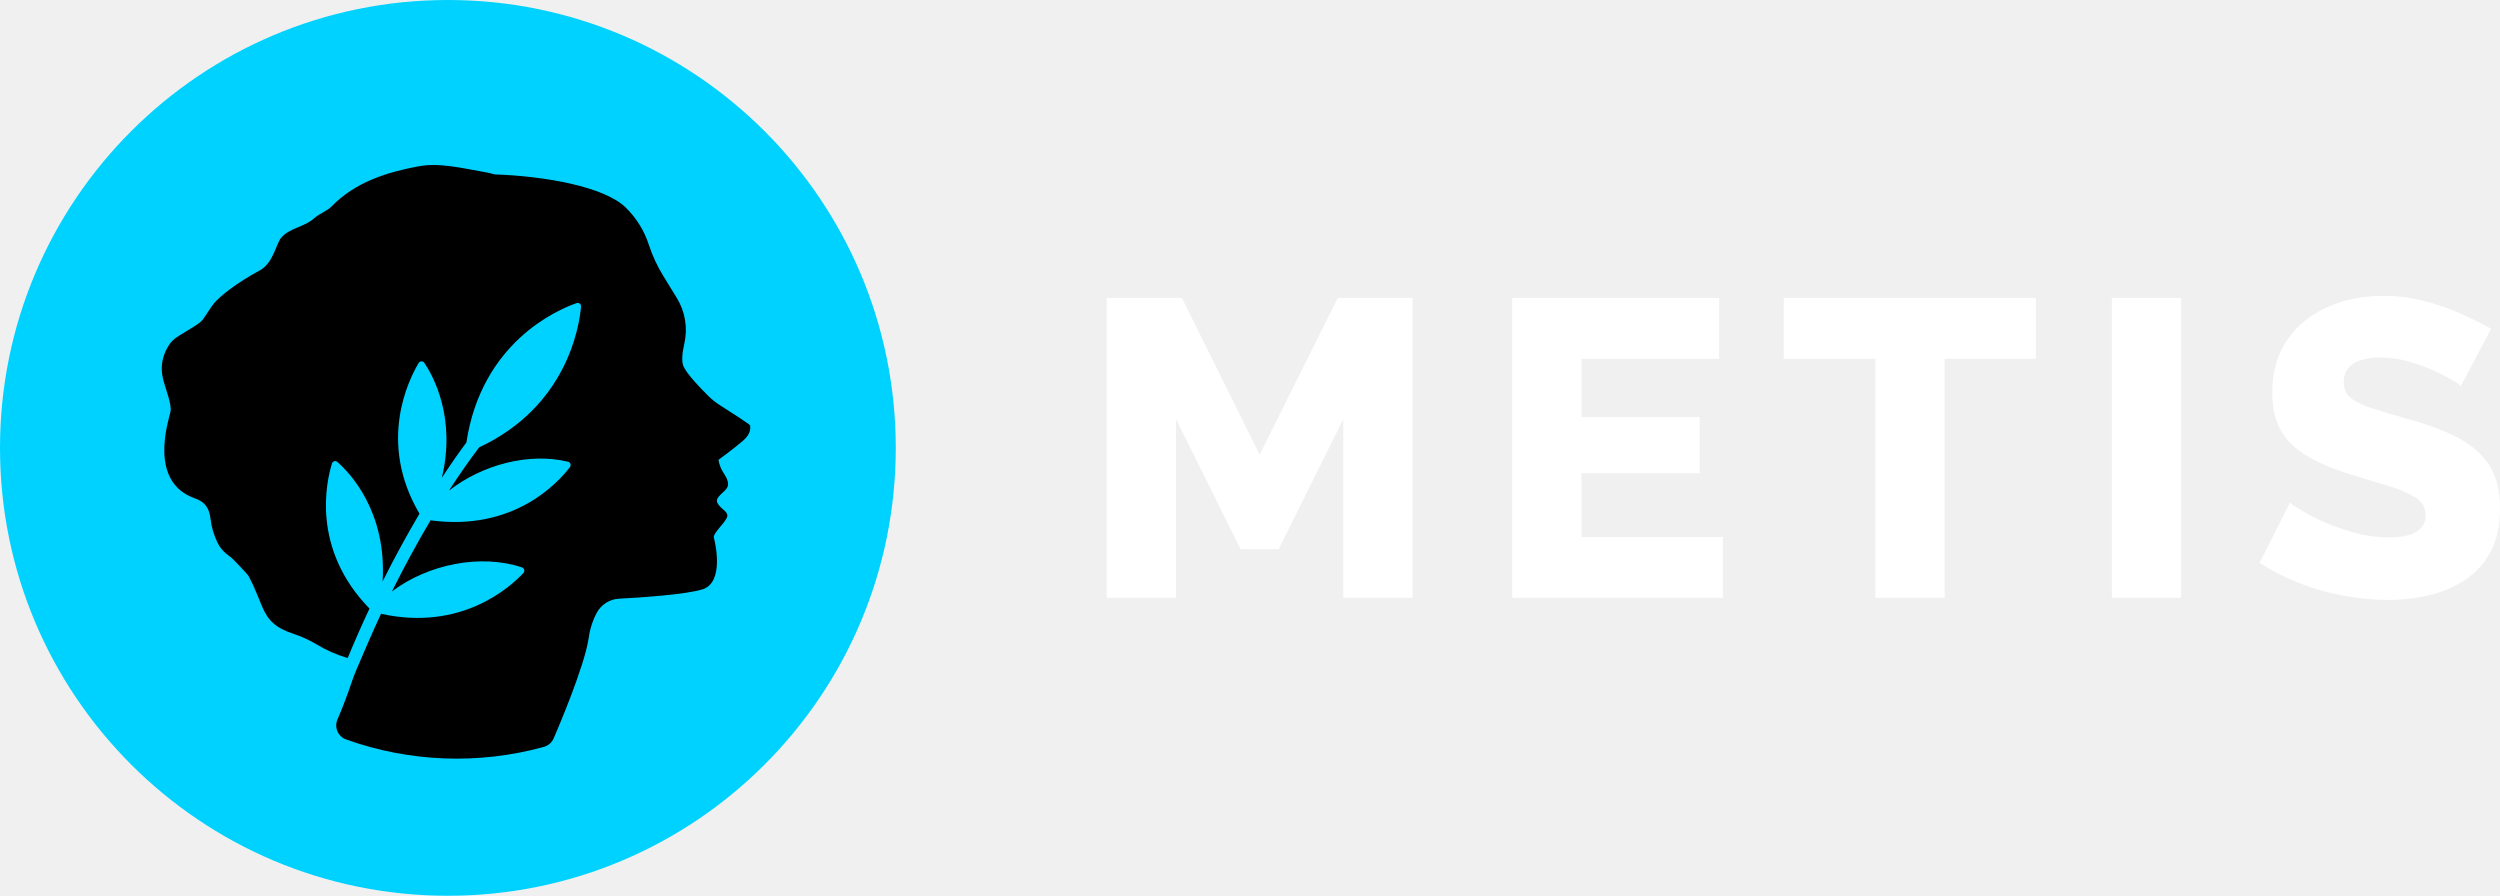
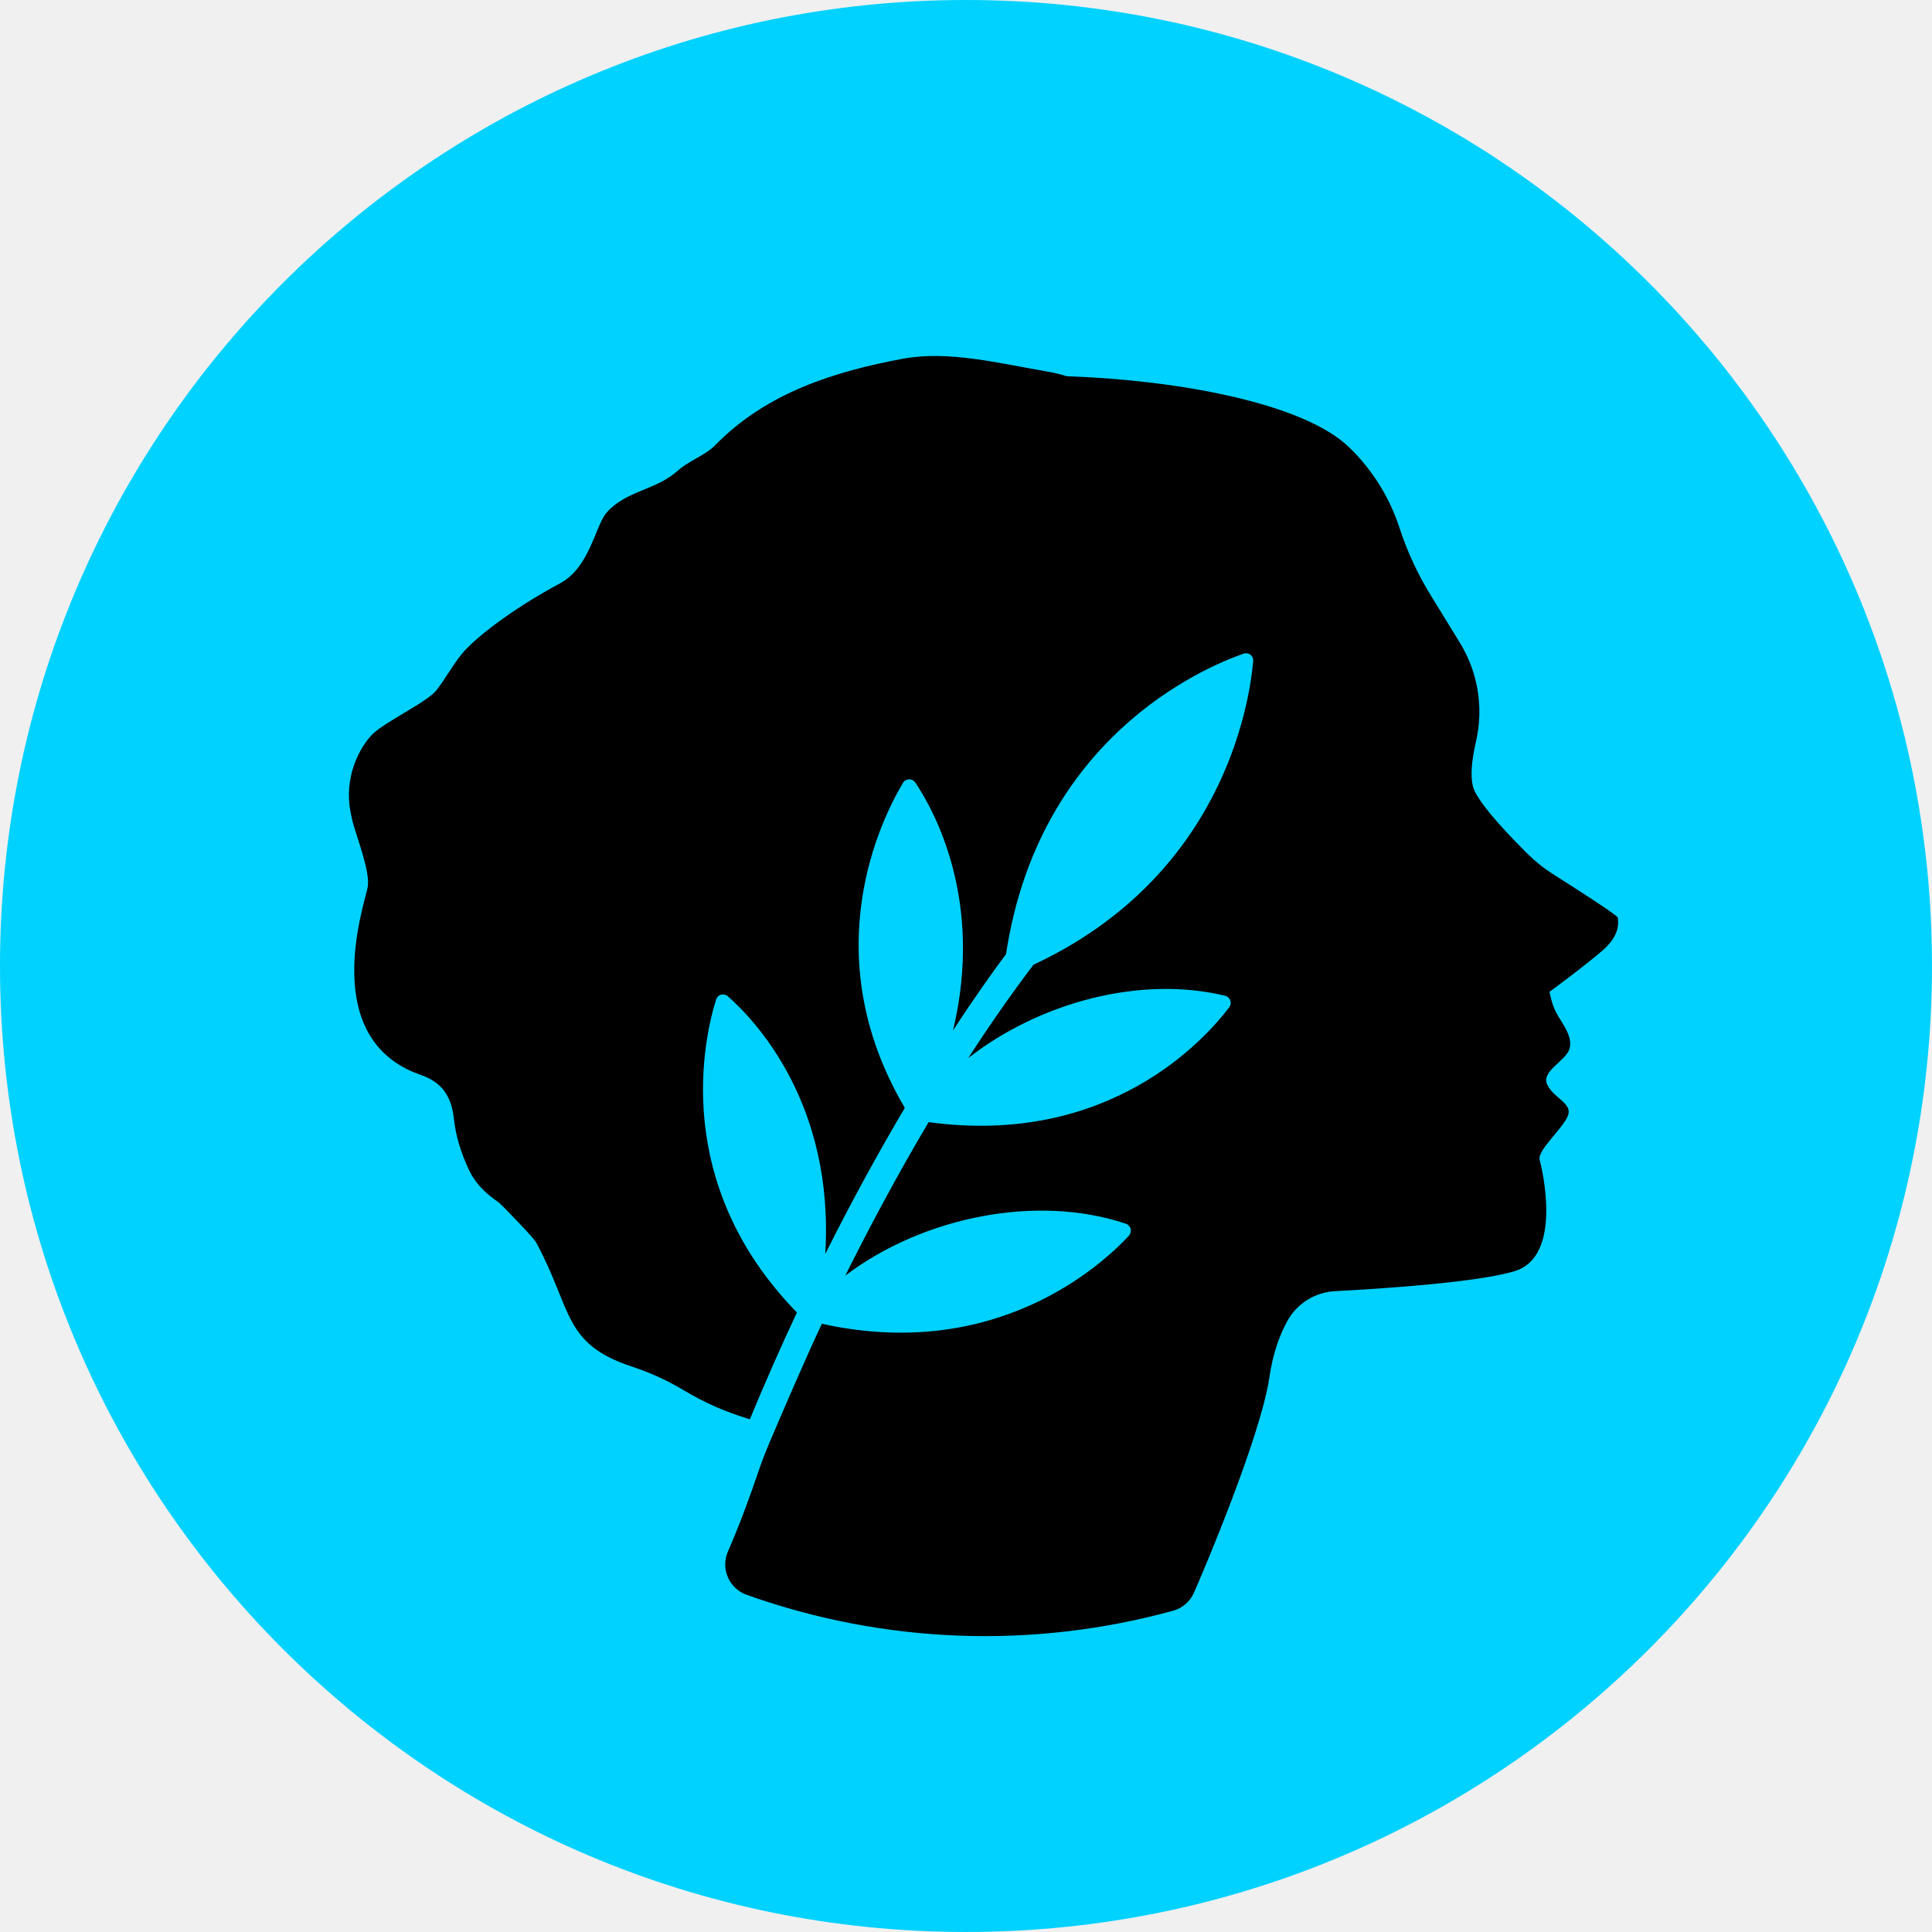
- <svg xmlns="http://www.w3.org/2000/svg" viewBox="0 0 3000 1074.93">
+ <svg xmlns="http://www.w3.org/2000/svg" viewBox="0 0 1500 1500.01">
  <defs>
-     <style>.cls-1{fill:#00d2ff;}.cls-2{fill:#fff;}</style>
+     <style>.cls-1{fill:#00d2ff;}</style>
  </defs>
  <g id="Capa_2" data-name="Capa 2">
    <g id="Capa_1-2" data-name="Capa 1">
-       <path class="cls-1" d="M1074.93,537.47C1074.93,240.63,834.3,0,537.46,0S0,240.63,0,537.47s240.63,537.46,537.46,537.46,537.47-240.63,537.47-537.46" />
-       <path d="M900.18,510.64c0-1.28-23.26-16.14-35.51-23.9A86.08,86.08,0,0,1,850,475.15c-9.16-9.06-24.43-24.89-29.41-34.63-3.19-6.23-1.88-17.44.6-28.14a73.38,73.38,0,0,0-9.06-54.88l-15.92-25.93a174.53,174.53,0,0,1-17.55-37.71A109.68,109.68,0,0,0,750.8,249c-25.9-25.27-97.6-37.71-157.16-39.7a100.22,100.22,0,0,0-11.21-2.66c-26.53-4.52-54.8-11.81-80.18-7.07-37.69,7-75.79,18.82-104.22,48-5.74,5.88-14.69,8.66-20.87,14.23-12.24,11.05-28.73,11.05-39.61,23.33-6.37,7.15-9.31,30.52-26,39.45-27.61,14.8-48,31.1-54.74,39.43-5.06,6.25-9,13.57-13.91,20-5,6.56-28.81,17.66-35.73,24.6s-16.18,23.84-12,43.81c.39,1.82.71,3.32,1,4.54,2.72,10.15,10.12,28.55,8.41,37-2,10-27.67,84.41,29.71,104.24,12,4.14,17,12.19,18.32,24.44A89.31,89.31,0,0,0,261,651.2c5.22,11,15.51,17,16.35,17.74,3.46,3,19.56,19.86,20.89,22.31,20.36,37.63,14.64,56.43,53.61,69.22a142.43,142.43,0,0,1,28.67,13.15,155.43,155.43,0,0,0,35.13,15.56c.36.1.9.29,1.54.52,8.66-20.92,17.44-40.76,26.19-59.44-70.16-71.93-51.71-152.52-45-174.11a4,4,0,0,1,6.5-1.81c14.72,12.9,59.48,59.42,54.23,143.42,15.48-30.92,30.53-58.1,44.28-81.32-50.62-85.79-12.9-161-1-180.82a4,4,0,0,1,6.82-.19c10.32,15.32,38.37,65.55,21,137.91,12.59-19.24,22.81-33.49,29.49-42.43C577.82,411.29,668.16,372,691.9,363.72a4,4,0,0,1,5.35,4.16c-2.19,24.73-17.44,120-122.22,168.91-12.6,16.59-24.73,34.05-36.33,52,40.07-31.31,96.21-46,142.88-34.73a4.06,4.06,0,0,1,2.36,6.38c-13.41,17.76-66.76,77.65-167.27,63.93-17,28.63-32.55,57.65-46.37,85.39,43.41-32.83,106.82-45.41,156-28.88a4.11,4.11,0,0,1,1.79,6.68c-15.28,16.44-74.11,70.42-170.84,49-9.07,19.16-22.59,50.67-29.19,66.24-2.27,5.36-4.36,10.77-6.22,16.28-4.28,12.68-10.05,28.5-16.92,44.34a17.94,17.94,0,0,0,10.55,24,394.41,394.41,0,0,0,237.34,8.8,17.83,17.83,0,0,0,11.59-10.29c1.63-3.86,3.24-7.52,3.24-7.52S701.42,800,706.39,765.83a90.4,90.4,0,0,1,9.88-30.78,32.18,32.18,0,0,1,26.45-16.62c25.71-1.36,80.46-4.95,100.38-11.26,26.47-8.41,15-56.63,13.57-61.82s12.74-17.28,15.65-24.33-7.16-9.47-11.27-17.22,10.21-13.3,12.25-20.33-4.66-14.75-7.37-19.94a42.82,42.82,0,0,1-3.76-11.7s19.37-14.18,29.66-23.13,8.38-16.32,8.35-18.06" />
-       <polygon class="cls-2" points="1611.91 717.38 1611.91 503.01 1534.37 659.1 1488.76 659.1 1411.22 503.01 1411.22 717.38 1328.1 717.38 1328.1 357.56 1418.31 357.56 1511.57 545.58 1605.32 357.56 1695.02 357.56 1695.02 717.38 1611.91 717.38" />
-       <polygon class="cls-2" points="2067.51 644.4 2067.51 717.38 1814.62 717.38 1814.62 357.56 2062.95 357.56 2062.95 430.53 1897.73 430.53 1897.73 500.47 2039.63 500.47 2039.63 567.87 1897.73 567.87 1897.73 644.4 2067.51 644.4" />
-       <polygon class="cls-2" points="2443.04 430.53 2333.58 430.53 2333.58 717.38 2250.46 717.38 2250.46 430.53 2140.49 430.53 2140.49 357.56 2443.04 357.56 2443.04 430.53" />
-       <rect class="cls-2" x="2534.26" y="357.56" width="83.12" height="359.82" />
-       <path class="cls-2" d="M2952.86,463.47q-1.52-2.52-10.64-7.85a235.81,235.81,0,0,0-22.8-11.4,219,219,0,0,0-29.9-10.64,119,119,0,0,0-32.44-4.56q-21.28,0-32.94,7.3t-11.66,22.39q0,12.07,8.87,19.12t25.6,12.34q16.71,5.28,41.05,12.32,34.45,9.06,59.8,21.9t38.77,33Q3000,577.49,3000,610.7q0,30.21-11.15,51.09a92.7,92.7,0,0,1-30.16,33.72,130.61,130.61,0,0,1-43.33,18.61,215.88,215.88,0,0,1-50.17,5.79,284.8,284.8,0,0,1-54-5.32,303.71,303.71,0,0,1-53-15.2,242.84,242.84,0,0,1-46.62-24.07l36.49-72.47q2,2.53,13.18,9.37a239.77,239.77,0,0,0,27.62,14.19,256.81,256.81,0,0,0,36.74,12.92,153.53,153.53,0,0,0,41.05,5.58q22.29,0,33.2-6.95t10.89-19.35q0-13.61-11.4-21.17t-30.92-13.6q-19.52-6-44.85-13.61-33-10.08-54.48-22.68t-31.93-30.74q-10.38-18.15-10.38-45.37,0-37.8,18-63.75t48.39-39.31Q2823.64,355,2859.61,355a195.19,195.19,0,0,1,48.91,6.08,282.33,282.33,0,0,1,44.09,15.21q20.54,9.12,36.74,18.24Z" />
+       <path class="cls-1" d="M1500,750C1500,335.79,1164.22,0,750,0S0,335.79,0,750s335.78,750,750,750,750-335.79,750-750" />
+       <path d="M1256.15,712.56c0-1.78-32.47-22.52-49.55-33.34a119.9,119.9,0,0,1-20.43-16.17c-12.79-12.64-34.09-34.74-41-48.34-4.45-8.69-2.62-24.33.84-39.25a102.4,102.4,0,0,0-12.65-76.59l-22.22-36.18a244.46,244.46,0,0,1-24.49-52.62,153,153,0,0,0-38.91-62.55c-36.15-35.26-136.2-52.62-219.31-55.39a134.68,134.68,0,0,0-15.64-3.72c-37-6.3-76.48-16.48-111.9-9.87-52.58,9.79-105.74,26.27-145.42,66.93-8,8.21-20.5,12.08-29.12,19.86-17.09,15.42-40.1,15.42-55.28,32.54-8.89,10-13,42.61-36.3,55.06-38.54,20.65-67.06,43.4-76.4,55-7.06,8.73-12.53,18.94-19.4,27.86-7,9.15-40.21,24.64-49.86,34.33s-22.59,33.27-16.78,61.13c.54,2.54,1,4.64,1.33,6.34,3.8,14.16,14.13,39.83,11.74,51.6-2.78,13.93-38.62,117.78,41.46,145.46,16.67,5.77,23.73,17,25.55,34.1,1.41,12.76,5.2,25.85,11.85,39.94,7.29,15.37,21.64,23.73,22.81,24.75,4.83,4.26,27.31,27.72,29.16,31.14,28.41,52.51,20.43,78.75,74.81,96.59a198.58,198.58,0,0,1,40,18.34,215.88,215.88,0,0,0,49,21.72c.5.14,1.26.41,2.15.73,12.08-29.19,24.33-56.88,36.54-82.94-97.89-100.38-72.15-212.84-62.76-243a5.61,5.61,0,0,1,9.07-2.54c20.54,18,83,82.93,75.67,200.14,21.6-43.14,42.61-81.08,61.8-113.47-70.64-119.72-18-224.66-1.41-252.33a5.65,5.65,0,0,1,9.53-.26c14.4,21.38,53.53,91.47,29.3,192.45,17.57-26.86,31.83-46.74,41.15-59.22,25.24-166.92,151.3-221.69,184.43-233.3a5.61,5.61,0,0,1,7.47,5.8c-3.06,34.52-24.34,167.44-170.56,235.7-17.57,23.15-34.5,47.52-50.69,72.52C807.64,777.87,886,757.3,951.1,773.1a5.68,5.68,0,0,1,3.3,8.91C935.68,806.79,861.23,890.37,721,871.22c-23.7,39.95-45.42,80.43-64.7,119.15C716.85,944.55,805.34,927,874,950.07a5.74,5.74,0,0,1,2.5,9.32c-21.32,23-103.42,98.27-238.4,68.38-12.65,26.74-31.52,70.71-40.73,92.44-3.17,7.47-6.09,15-8.68,22.71-6,17.7-14,39.78-23.61,61.87a25,25,0,0,0,14.72,33.46A550.24,550.24,0,0,0,911,1250.52a24.84,24.84,0,0,0,16.18-14.35c2.27-5.39,4.51-10.49,4.51-10.49s47.08-109.36,54-157c2.73-18.73,8.17-32.78,13.78-43a44.92,44.92,0,0,1,36.91-23.19c35.88-1.9,112.28-6.91,140.07-15.72,36.94-11.73,20.92-79,18.94-86.26s17.77-24.11,21.84-33.95-10-13.21-15.73-24,14.25-18.57,17.1-28.37-6.5-20.58-10.29-27.83-5.24-16.32-5.24-16.32,27-19.79,41.38-32.28,11.69-22.78,11.66-25.21" />
    </g>
  </g>
</svg>
